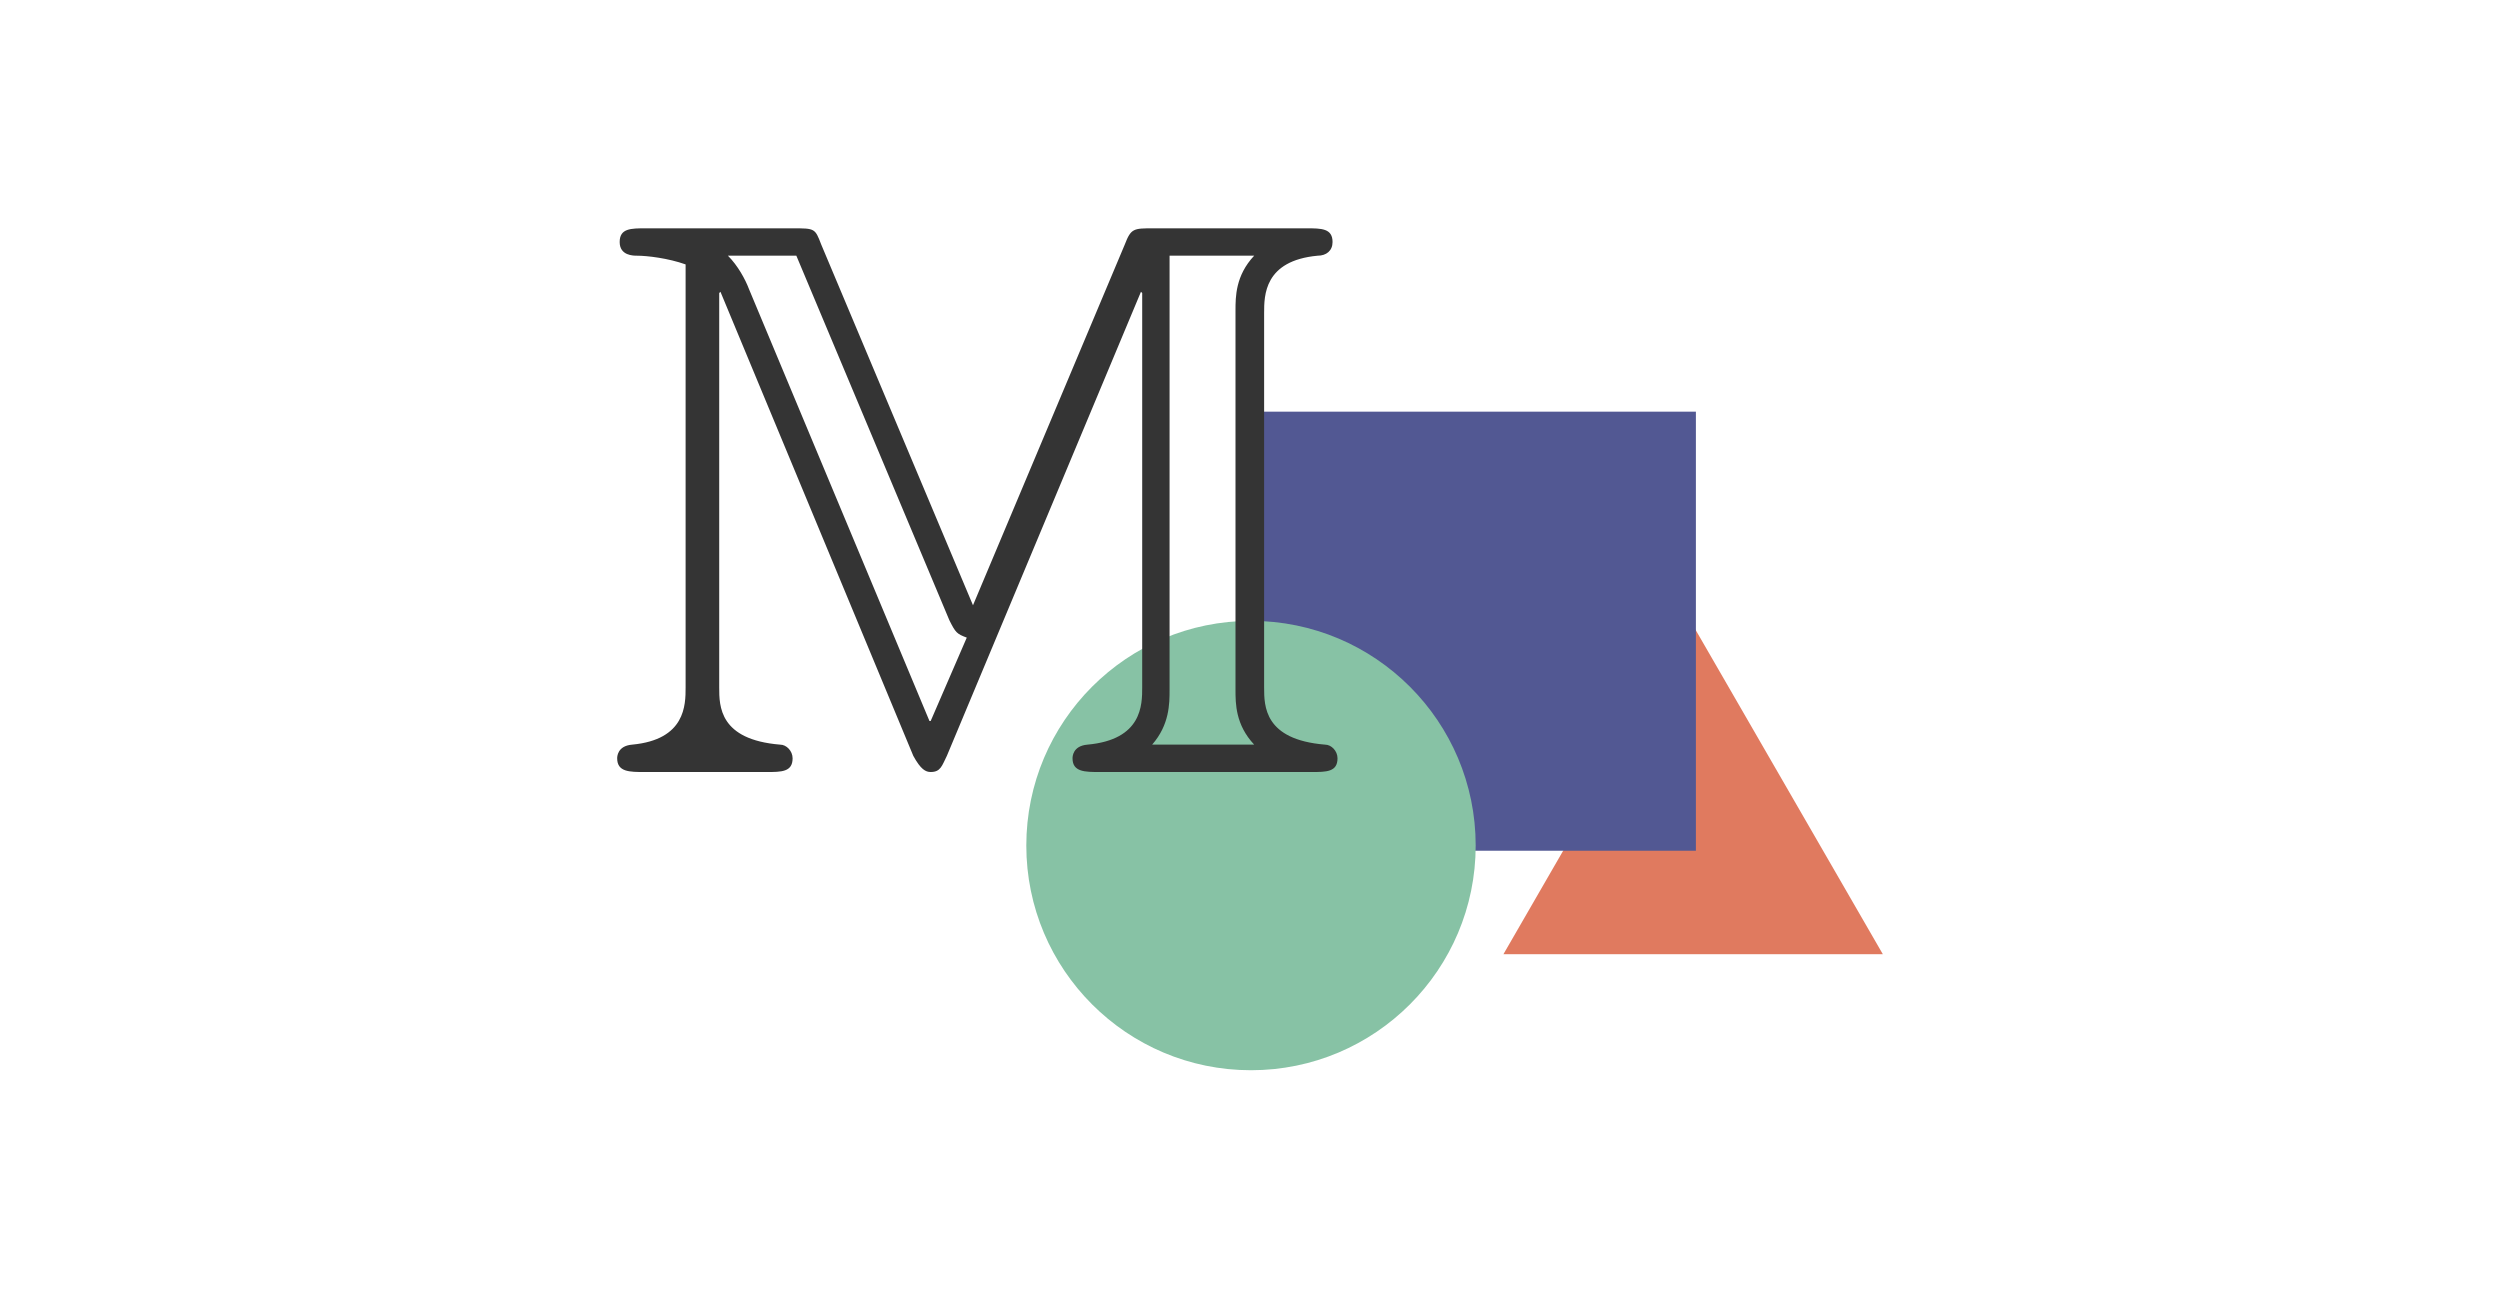
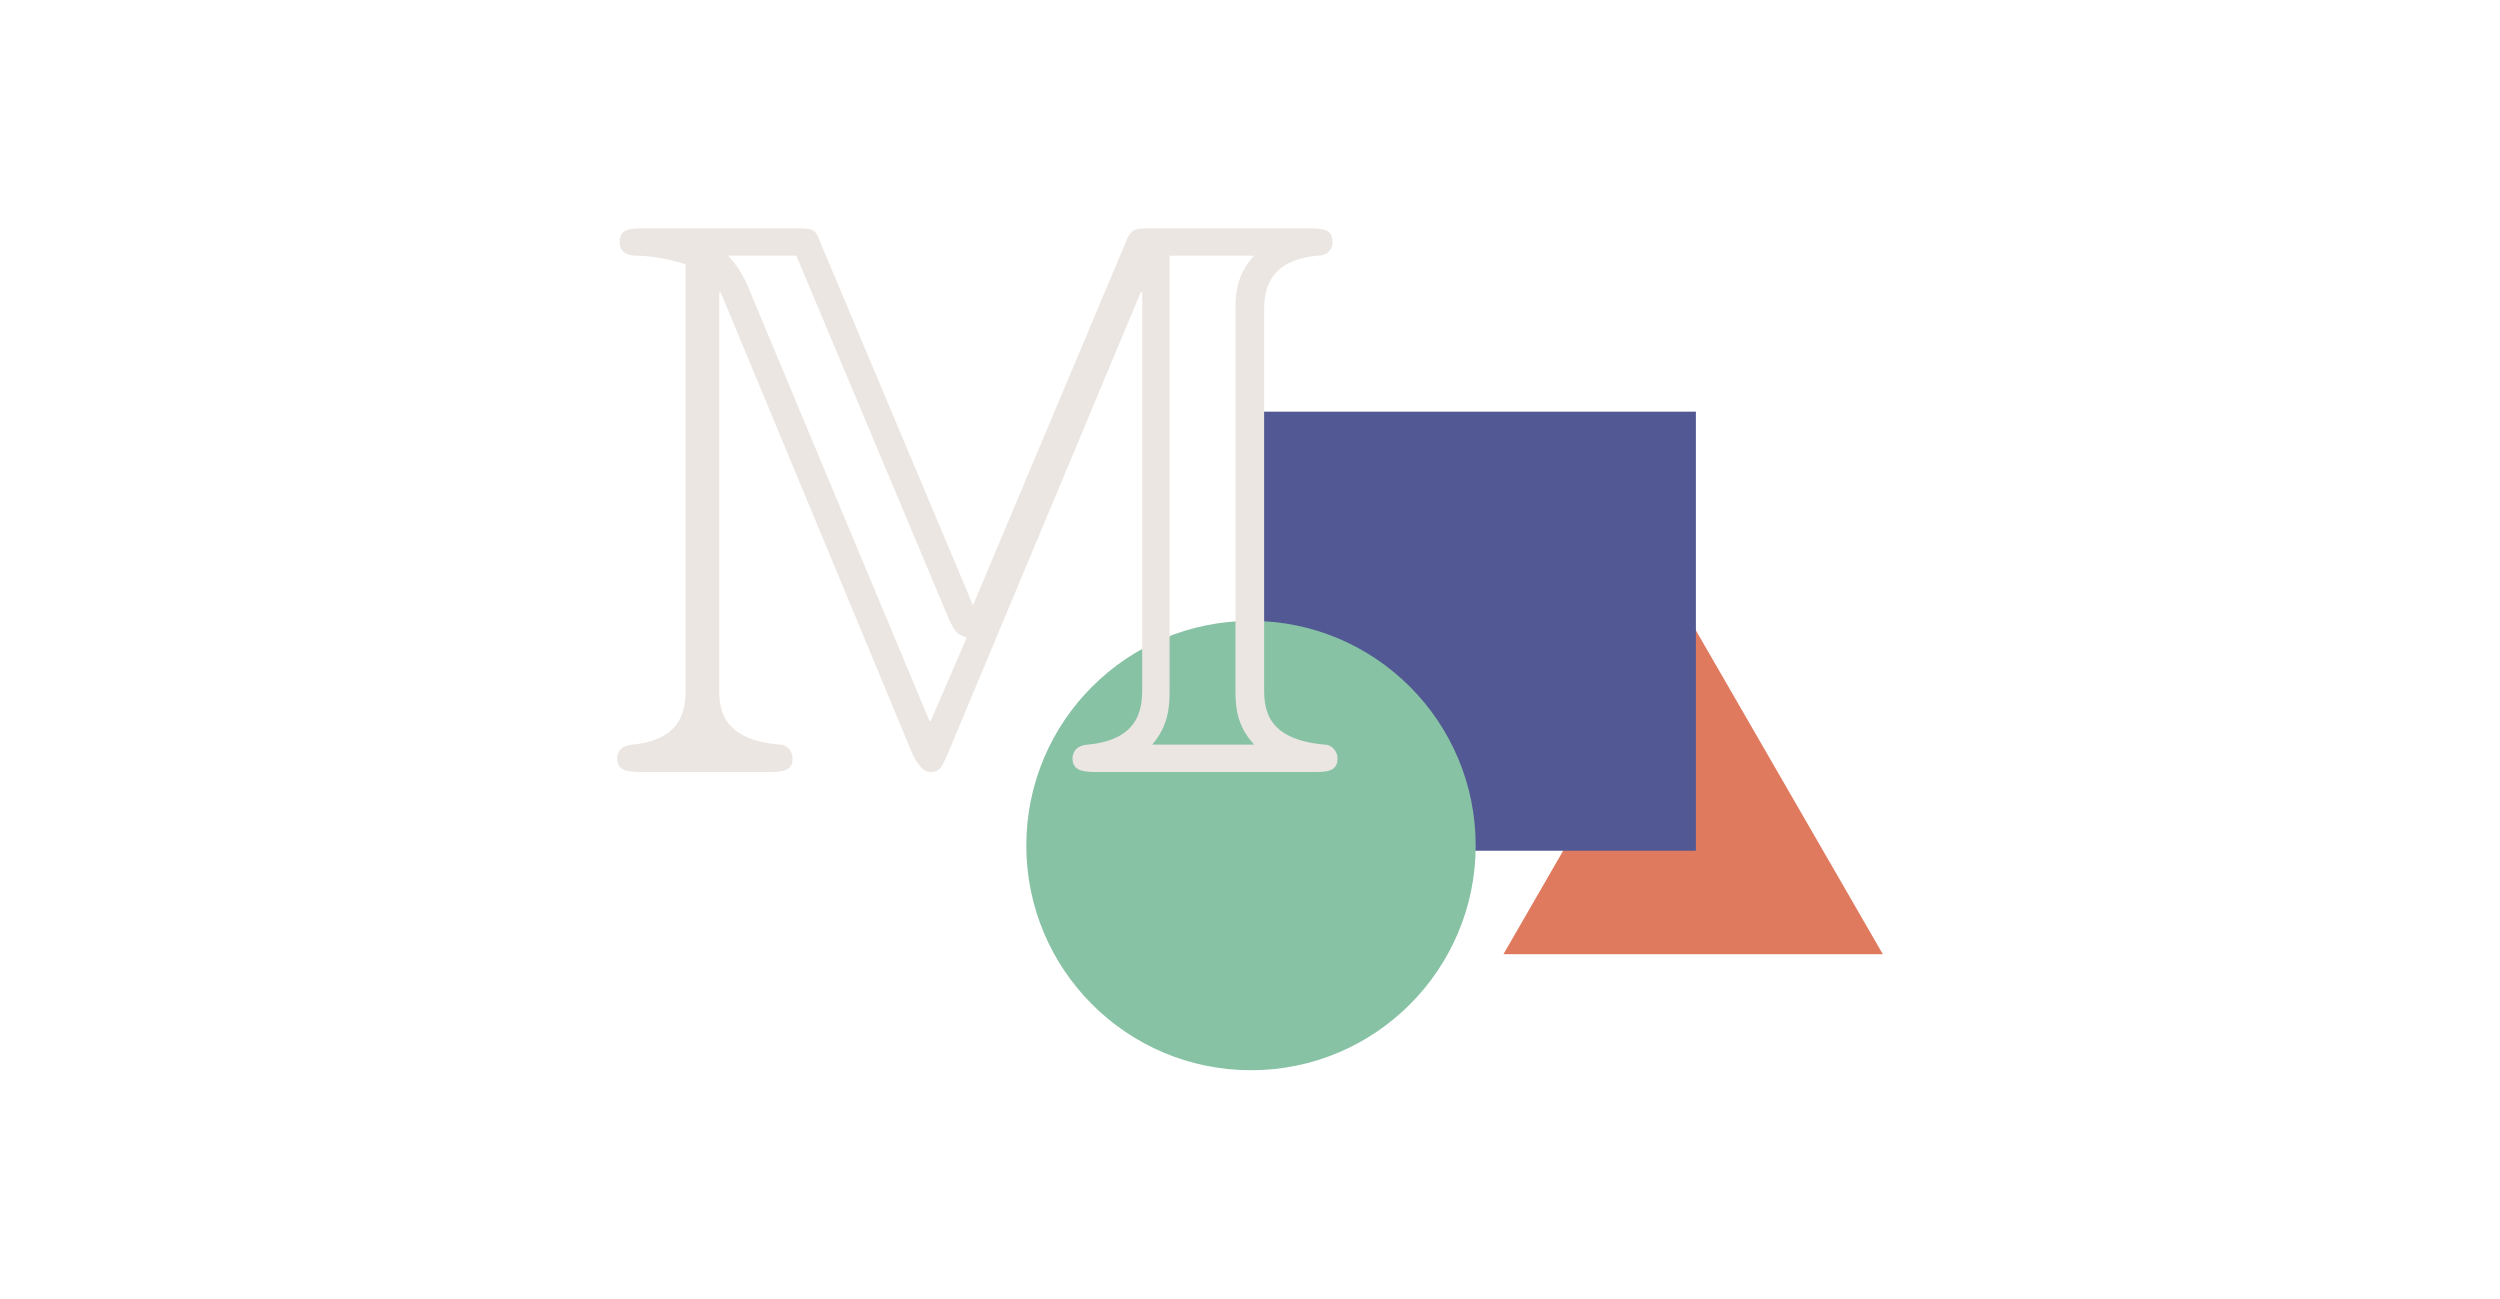
<svg xmlns="http://www.w3.org/2000/svg" id="svg64" version="1.1" viewBox="0 0 155.194 80.61" height="80.61mm" width="155.194mm">
  <defs id="defs58" />
  <g transform="translate(-0.6440986,-9.588007)" id="layer1">
    <g id="g86" transform="translate(-152.5631,14.33923)">
      <path d="m 270.089,54.482 h -23.552 l 11.776,-20.397 z" id="path34" style="fill:#e07a5f;fill-opacity:1;stroke:none;stroke-width:0.382;stroke-miterlimit:4;stroke-dasharray:none;stroke-opacity:1" />
      <rect y="20.804" x="231.228" height="27.256" width="27.256" id="rect36" style="fill:#525893;fill-opacity:1;stroke:none;stroke-width:0.548;stroke-miterlimit:4;stroke-dasharray:none;stroke-opacity:1" />
      <circle r="13.948" cy="47.738" cx="230.866" id="circle38" style="fill:#87c2a5;fill-opacity:1;stroke:none;stroke-width:0.407;stroke-miterlimit:4;stroke-dasharray:none;stroke-opacity:1" />
-       <path style="fill:#343434;fill-opacity:1;stroke:none;stroke-width:4.943" d="m 213.608,32.823 -9.422,-22.397 c -0.386,-1.004 -0.386,-1.004 -1.776,-1.004 h -9.113 c -0.927,0 -1.622,0 -1.622,0.85 0,0.85 0.85,0.85 1.081,0.85 0.618,0 1.931,0.154 3.012,0.541 v 26.258 c 0,1.081 0,3.244 -3.321,3.553 -0.927,0.077 -0.927,0.772 -0.927,0.85 0,0.85 0.772,0.85 1.699,0.85 h 7.569 c 0.927,0 1.622,0 1.622,-0.85 0,-0.463 -0.386,-0.85 -0.772,-0.85 -3.784,-0.309 -3.784,-2.394 -3.784,-3.553 v -24.482 l 0.077,-0.077 11.971,28.807 c 0.463,0.85 0.772,1.004 1.081,1.004 0.618,0 0.695,-0.386 1.004,-1.004 l 12.048,-28.807 0.077,0.077 v 24.482 c 0,1.081 0,3.244 -3.398,3.553 -0.927,0.077 -0.927,0.772 -0.927,0.85 0,0.85 0.772,0.85 1.699,0.85 h 13.129 c 0.927,0 1.622,0 1.622,-0.85 0,-0.463 -0.386,-0.85 -0.772,-0.85 -3.784,-0.309 -3.784,-2.394 -3.784,-3.553 v -23.246 c 0,-1.081 0,-3.244 3.321,-3.553 0.541,0 0.927,-0.309 0.927,-0.85 0,-0.85 -0.695,-0.85 -1.622,-0.85 h -9.499 c -1.236,0 -1.39,0 -1.776,1.004 z m -1.467,0.927 c 0.386,0.772 0.463,0.85 1.081,1.081 l -2.24,5.174 h -0.077 l -11.198,-26.799 c -0.232,-0.618 -0.695,-1.467 -1.313,-2.085 h 4.248 z m 13.67,-22.628 h 5.252 c -1.159,1.236 -1.159,2.549 -1.159,3.398 v 23.555 c 0,0.85 0,2.162 1.159,3.398 h -6.333 c 1.081,-1.236 1.081,-2.549 1.081,-3.398 z" id="path1500" />
+       <path style="fill:#ece6e2;fill-opacity:1;stroke:none;stroke-width:4.943" d="m 213.608,32.823 -9.422,-22.397 c -0.386,-1.004 -0.386,-1.004 -1.776,-1.004 h -9.113 c -0.927,0 -1.622,0 -1.622,0.85 0,0.85 0.85,0.85 1.081,0.85 0.618,0 1.931,0.154 3.012,0.541 v 26.258 c 0,1.081 0,3.244 -3.321,3.553 -0.927,0.077 -0.927,0.772 -0.927,0.85 0,0.85 0.772,0.85 1.699,0.85 h 7.569 c 0.927,0 1.622,0 1.622,-0.85 0,-0.463 -0.386,-0.85 -0.772,-0.85 -3.784,-0.309 -3.784,-2.394 -3.784,-3.553 v -24.482 l 0.077,-0.077 11.971,28.807 c 0.463,0.85 0.772,1.004 1.081,1.004 0.618,0 0.695,-0.386 1.004,-1.004 l 12.048,-28.807 0.077,0.077 v 24.482 c 0,1.081 0,3.244 -3.398,3.553 -0.927,0.077 -0.927,0.772 -0.927,0.85 0,0.85 0.772,0.85 1.699,0.85 h 13.129 c 0.927,0 1.622,0 1.622,-0.85 0,-0.463 -0.386,-0.85 -0.772,-0.85 -3.784,-0.309 -3.784,-2.394 -3.784,-3.553 v -23.246 c 0,-1.081 0,-3.244 3.321,-3.553 0.541,0 0.927,-0.309 0.927,-0.85 0,-0.85 -0.695,-0.85 -1.622,-0.85 h -9.499 c -1.236,0 -1.39,0 -1.776,1.004 z m -1.467,0.927 c 0.386,0.772 0.463,0.85 1.081,1.081 l -2.24,5.174 h -0.077 l -11.198,-26.799 c -0.232,-0.618 -0.695,-1.467 -1.313,-2.085 h 4.248 z m 13.67,-22.628 h 5.252 c -1.159,1.236 -1.159,2.549 -1.159,3.398 v 23.555 c 0,0.85 0,2.162 1.159,3.398 h -6.333 c 1.081,-1.236 1.081,-2.549 1.081,-3.398 z" id="path1500" />
    </g>
  </g>
</svg>
